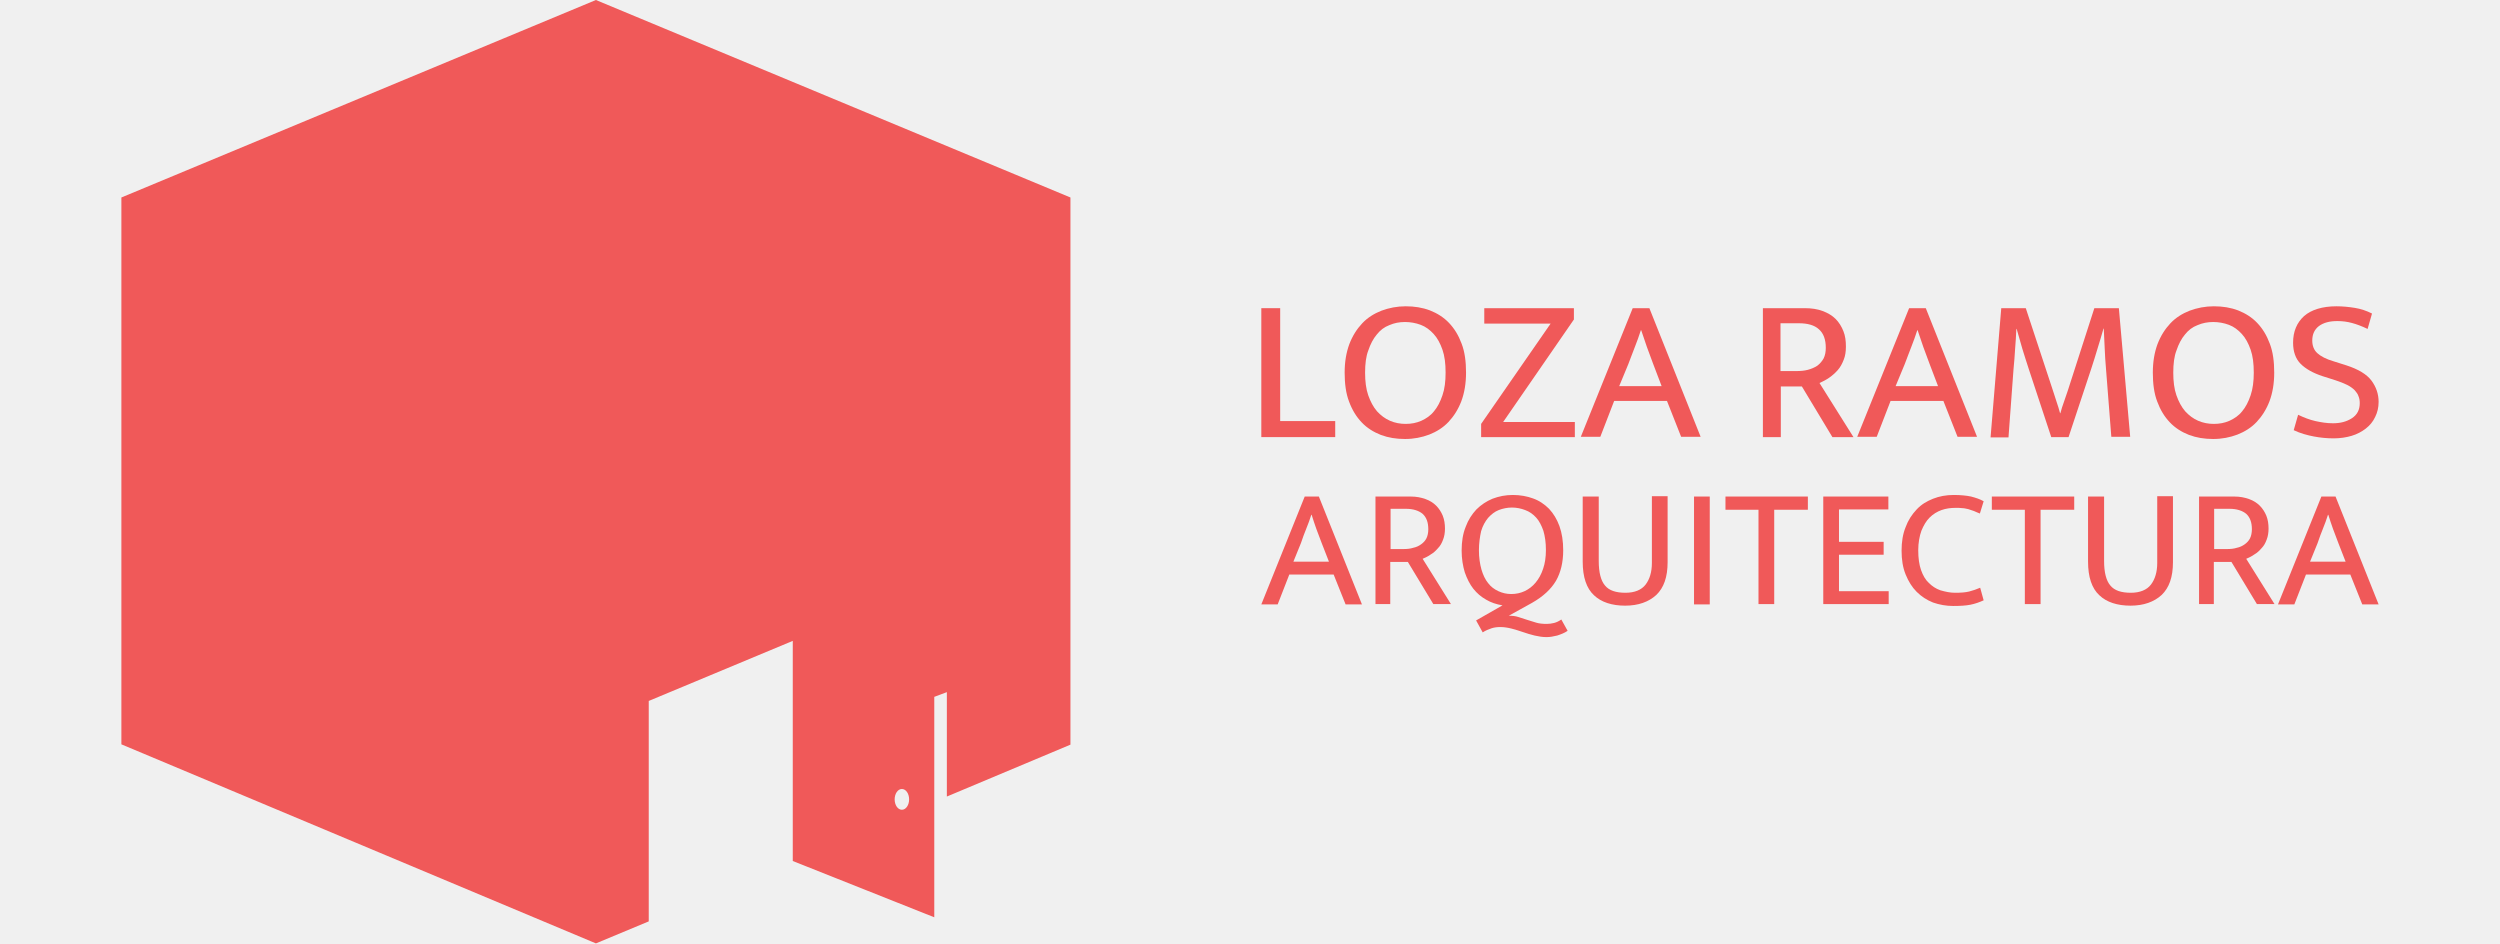
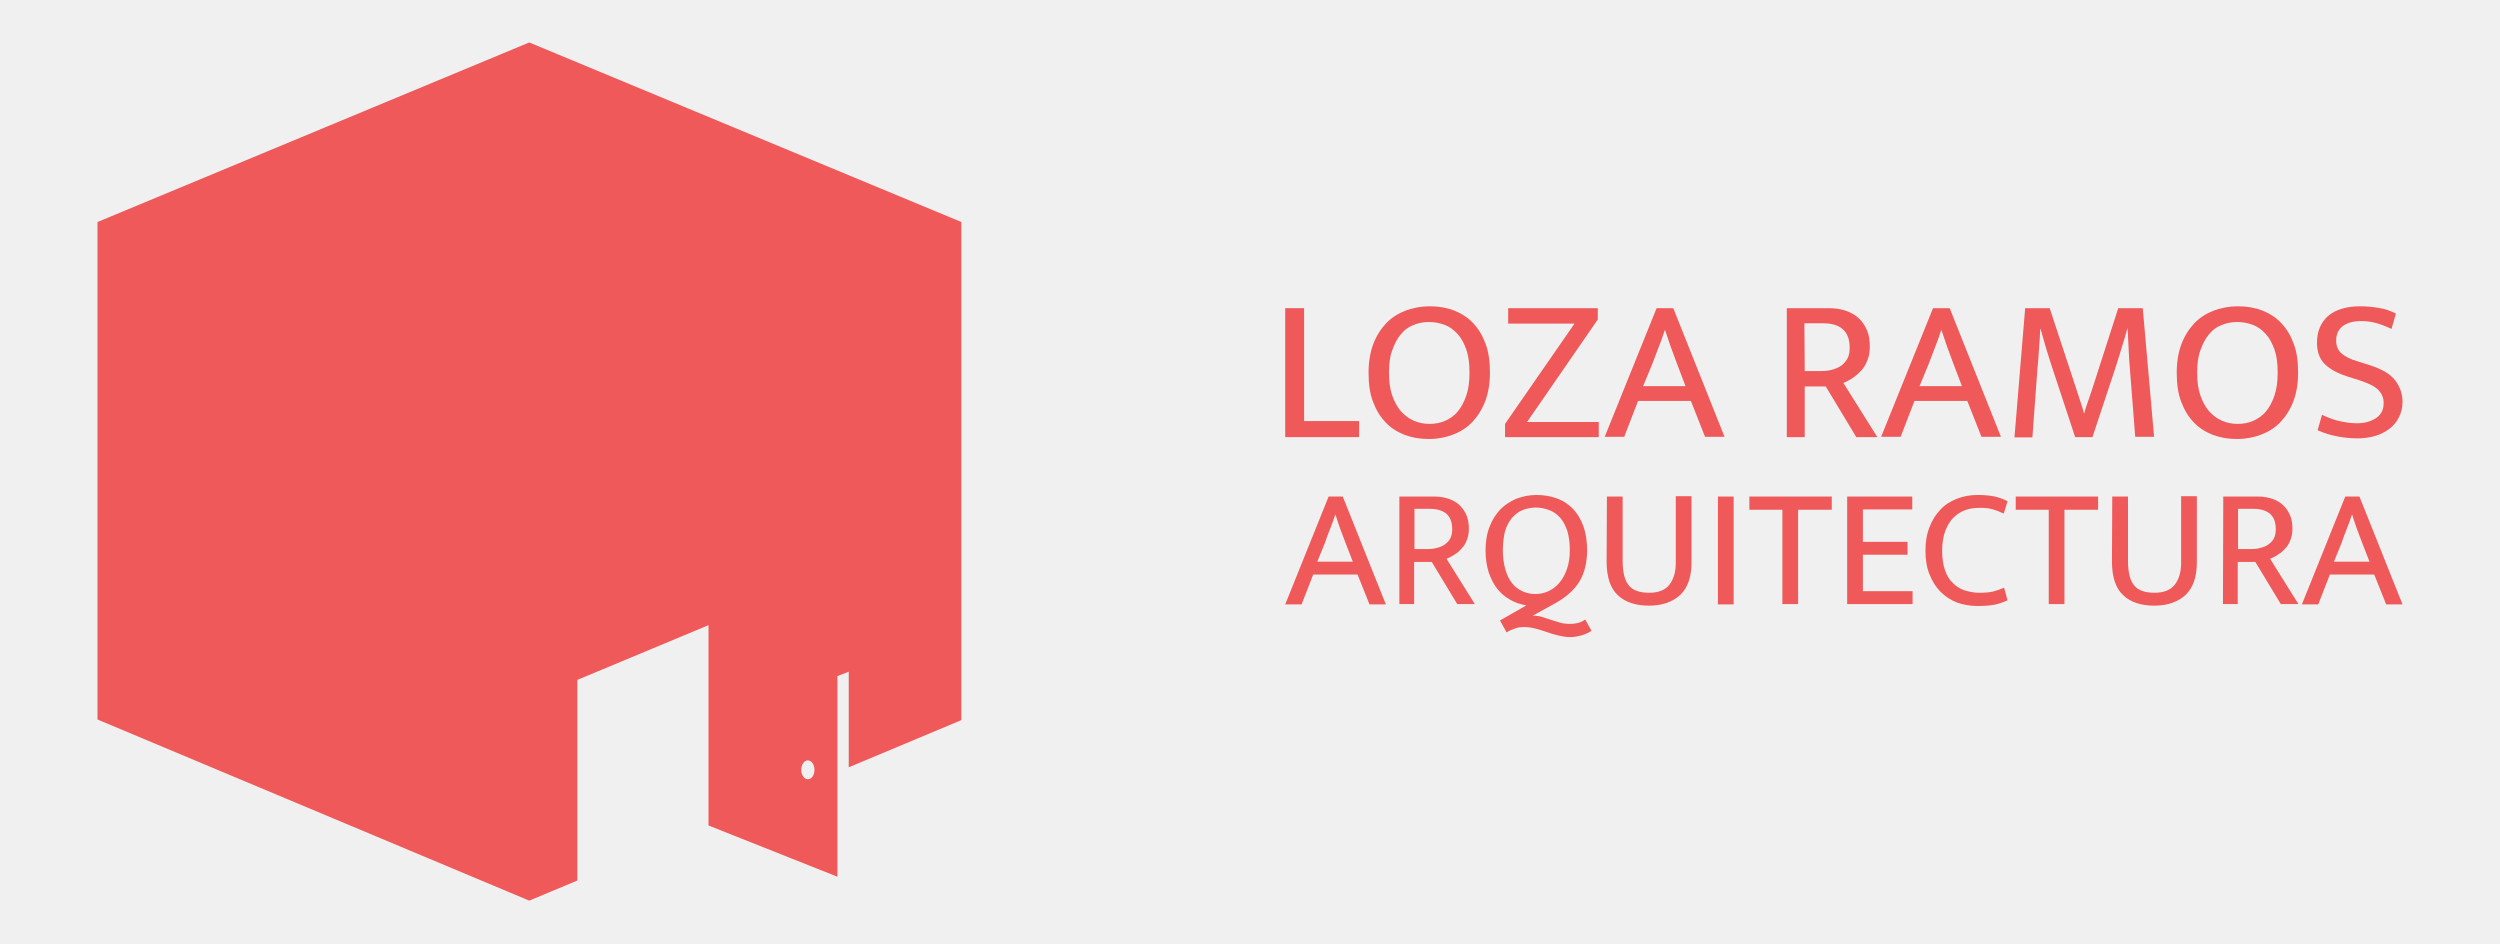
<svg xmlns="http://www.w3.org/2000/svg" version="1.1" id="Layer_1" x="0px" y="0px" viewBox="0 0 795 300" style="enable-background:new 0 0 795 300;" xml:space="preserve">
  <style type="text/css">
- 	.st0{fill:#FFFFFF;}
- 	.st1{fill:#F05959;}
+ 	.st0{fill:#F05959;}
</style>
-   <path class="st0" d="M398-13v-144h24.1v66.8l57.5-66.8h29.6l-61.9,70.6L513.4-13h-30.6l-60.7-67.2V-13H398z" />
-   <path class="st0" d="M523.5-13v-108h21.3v26.3l-2.6-3.4c1.3-3.6,3.1-6.9,5.3-9.8c2.3-3,5-5.5,8.1-7.4c2.7-1.8,5.6-3.2,8.8-4.2  c3.3-1.1,6.6-1.7,10-1.9c3.4-0.3,6.7-0.1,9.9,0.4v22.5c-3.2-0.9-6.9-1.2-11.1-0.9c-4.1,0.3-7.9,1.5-11.2,3.5  c-3.3,1.8-6.1,4.1-8.2,6.9c-2.1,2.8-3.6,6-4.6,9.6c-1,3.5-1.5,7.4-1.5,11.5V-13H523.5z" />
-   <path class="st0" d="M644.4-10c-10.9,0-20.5-2.4-28.8-7.1s-14.7-11.3-19.4-19.7c-4.6-8.4-6.9-18.1-6.9-29c0-11.8,2.3-22,6.8-30.7  s10.8-15.5,18.9-20.3c8.1-4.8,17.4-7.2,28-7.2c11.2,0,20.7,2.6,28.5,7.9c7.9,5.2,13.7,12.6,17.5,22.1s5.2,20.8,4.3,33.7h-23.9v-8.8  c-0.1-11.7-2.1-20.3-6.2-25.7c-4.1-5.4-10.5-8.1-19.2-8.1c-9.9,0-17.2,3.1-22,9.2s-7.2,15-7.2,26.7c0,10.9,2.4,19.4,7.2,25.4  s11.8,9,21,9c5.9,0,11-1.3,15.3-3.9c4.3-2.7,7.7-6.5,10-11.5l23.8,7.2c-4.1,9.7-10.5,17.3-19.2,22.7C664.3-12.7,654.8-10,644.4-10z   M607.2-60.3v-18.2h74.3v18.2H607.2z" />
-   <path class="st0" d="M742.9-10c-7.8,0-14.4-1.5-19.8-4.4c-5.4-3-9.5-7-12.3-11.9c-2.7-4.9-4.1-10.4-4.1-16.3c0-5.2,0.9-9.9,2.6-14  c1.7-4.2,4.4-7.8,8-10.8c3.6-3.1,8.3-5.6,14-7.5c4.3-1.4,9.4-2.7,15.2-3.8c5.9-1.1,12.2-2.2,19-3.1c6.9-1,14-2.1,21.5-3.2l-8.6,4.9  c0.1-7.5-1.6-13-5-16.5s-9.1-5.3-17.2-5.3c-4.9,0-9.6,1.1-14.1,3.4s-7.7,6.2-9.5,11.7l-22-6.9c2.7-9.1,7.7-16.5,15.2-22  s17.7-8.3,30.4-8.3c9.6,0,18,1.6,25.3,4.7s12.8,8.3,16.3,15.4c1.9,3.8,3.1,7.7,3.5,11.7c0.4,3.9,0.6,8.2,0.6,12.9V-13h-21.1v-23.4  l3.5,3.8c-4.9,7.8-10.6,13.5-17.1,17.2C760.7-11.8,752.6-10,742.9-10z M747.7-29.2c5.5,0,10.1-1,14-2.9s6.9-4.3,9.2-7.1  s3.9-5.4,4.7-7.9c1.3-3.1,2-6.6,2.1-10.5c0.2-4,0.3-7.2,0.3-9.7l7.4,2.2c-7.3,1.1-13.5,2.1-18.7,3s-9.7,1.7-13.4,2.5  c-3.7,0.7-7,1.6-9.9,2.5c-2.8,1-5.2,2.2-7.1,3.5c-1.9,1.3-3.4,2.9-4.5,4.6c-1,1.7-1.5,3.8-1.5,6.1c0,2.7,0.7,5,2,7.1  c1.3,2,3.3,3.6,5.8,4.8C740.7-29.8,743.9-29.2,747.7-29.2z" />
-   <path class="st0" d="M887.2-13c-7.1,1.3-14.1,1.9-21,1.7c-6.8-0.1-12.9-1.4-18.3-3.7c-5.4-2.4-9.5-6.2-12.3-11.3  c-2.5-4.7-3.8-9.4-3.9-14.3c-0.1-4.9-0.2-10.4-0.2-16.5V-151h24v92.5c0,4.3,0,8.1,0.1,11.4c0.1,3.3,0.8,5.9,2.1,8  c2.4,4,6.2,6.2,11.5,6.7s11.3,0.2,18-0.8L887.2-13L887.2-13z M811.9-102.1V-121h75.3v18.9H811.9z" />
-   <path class="st0" d="M908.4-137.4v-22.1h24.1v22.1H908.4z M908.4-13v-108h24.1v108H908.4z" />
-   <path class="st0" d="M987.7-13l-39.2-108h24.1l27.2,78.3l27.1-78.3h24.2l-39.2,108H987.7z" />
-   <path class="st0" d="M1108.1-10c-10.9,0-20.5-2.4-28.8-7.1s-14.7-11.3-19.4-19.7c-4.6-8.4-6.9-18.1-6.9-29c0-11.8,2.3-22,6.8-30.7  s10.8-15.5,18.9-20.3s17.4-7.2,28-7.2c11.2,0,20.7,2.6,28.5,7.9c7.9,5.2,13.7,12.6,17.5,22.1s5.2,20.8,4.3,33.7h-23.9v-8.8  c-0.1-11.7-2.1-20.3-6.2-25.7c-4.1-5.4-10.5-8.1-19.2-8.1c-9.9,0-17.2,3.1-22,9.2s-7.2,15-7.2,26.7c0,10.9,2.4,19.4,7.2,25.4  c4.8,6,11.8,9,21,9c5.9,0,11-1.3,15.3-3.9c4.3-2.7,7.7-6.5,10-11.5l23.8,7.2c-4.1,9.7-10.5,17.3-19.2,22.7  C1128-12.7,1118.5-10,1108.1-10z M1070.9-60.3v-18.2h74.3v18.2H1070.9z" />
-   <path class="st0" d="M1167.3-13v-24.7h24.7V-13H1167.3z" />
  <g>
    <g>
      <g>
-         <path class="st1" d="M401.1,98h6v35.9h17.5v5.1h-23.5V98z" />
-         <path class="st1" d="M447,97.4c2.8,0,5.3,0.4,7.7,1.3c2.3,0.9,4.4,2.2,6.1,4c1.7,1.8,3,3.9,4,6.6c1,2.6,1.4,5.7,1.4,9.2     c0,3.4-0.5,6.4-1.5,9.1c-1,2.6-2.4,4.8-4.1,6.6c-1.7,1.8-3.8,3.1-6.1,4c-2.4,0.9-4.9,1.4-7.7,1.4c-2.8,0-5.3-0.4-7.7-1.3     c-2.3-0.9-4.4-2.2-6.1-4c-1.7-1.8-3-3.9-4-6.6c-1-2.6-1.4-5.7-1.4-9.2c0-3.4,0.5-6.4,1.5-9.1c1-2.6,2.4-4.8,4.1-6.6     c1.7-1.8,3.8-3.1,6.1-4C441.7,97.9,444.3,97.4,447,97.4z M434.1,118.5c0,2.8,0.3,5.2,1,7.2c0.7,2,1.6,3.7,2.8,5.1     c1.2,1.3,2.5,2.3,4.1,3c1.6,0.7,3.3,1,5,1c1.8,0,3.4-0.3,5-1c1.5-0.7,2.9-1.6,4-3c1.1-1.3,2-3,2.7-5.1c0.7-2,1-4.4,1-7.2     c0-2.9-0.3-5.3-1-7.3s-1.6-3.7-2.8-5c-1.2-1.3-2.5-2.3-4.1-2.9c-1.6-0.6-3.3-0.9-5-0.9c-1.8,0-3.4,0.3-5,1c-1.6,0.6-2.9,1.6-4,3     c-1.1,1.3-2,3-2.7,5.1C434.4,113.3,434.1,115.7,434.1,118.5z" />
-         <path class="st1" d="M500.5,98v3.6L478,134.2h22.8v4.8H471v-4.2l22.1-31.9h-21.1V98H500.5z" />
-         <path class="st1" d="M519.2,98h5.3l16.3,40.9h-6.2l-4.5-11.4h-16.8l-4.4,11.4h-6.2L519.2,98z M514.9,122.8h13.5l-2.7-7.1     c-0.7-1.9-1.4-3.7-2-5.4c-0.6-1.7-1.2-3.5-1.8-5.3h-0.1c-0.6,1.8-1.2,3.6-1.9,5.3c-0.7,1.7-1.3,3.5-2.1,5.5L514.9,122.8z" />
-         <path class="st1" d="M560.6,98H574c2.1,0,4,0.3,5.6,0.9c1.6,0.6,3,1.4,4.1,2.5s1.9,2.4,2.5,3.9c0.6,1.5,0.8,3.1,0.8,4.9     c0,1.6-0.2,3-0.7,4.2c-0.5,1.3-1.1,2.4-1.9,3.3c-0.8,0.9-1.7,1.7-2.7,2.4c-1,0.7-2,1.2-3.1,1.7l10.8,17.2h-6.7l-9.7-16.1h-6.7     V139h-5.7V98z M566.3,118h4.9c1.3,0,2.6-0.1,3.7-0.4c1.1-0.3,2.1-0.7,3-1.3c0.8-0.6,1.5-1.4,2-2.3c0.5-1,0.7-2.1,0.7-3.4     c0-2.6-0.7-4.6-2.2-5.9c-1.4-1.3-3.6-1.9-6.3-1.9h-5.9V118z" />
-         <path class="st1" d="M607.1,98h5.3l16.3,40.9h-6.2l-4.5-11.4h-16.8l-4.4,11.4h-6.2L607.1,98z M602.8,122.8h13.5l-2.7-7.1     c-0.7-1.9-1.4-3.7-2-5.4c-0.6-1.7-1.2-3.5-1.8-5.3h-0.1c-0.6,1.8-1.2,3.6-1.9,5.3c-0.7,1.7-1.3,3.5-2.1,5.5L602.8,122.8z" />
-         <path class="st1" d="M636.4,98h7.8l8.6,26.1c0.4,1.3,0.8,2.5,1.2,3.7c0.4,1.2,0.8,2.4,1.1,3.6h0.1c0.3-1.2,0.7-2.4,1.1-3.5     c0.4-1.1,0.8-2.4,1.3-3.8L666,98h7.8l3.6,40.9h-6l-1.7-21.7c-0.2-2.1-0.3-4.2-0.4-6.3c-0.1-2.1-0.2-4.2-0.3-6.4h-0.1     c-0.6,2.1-1.2,4.2-1.9,6.4c-0.6,2.1-1.3,4.2-2,6.4l-7.2,21.7h-5.5l-7.2-21.8c-0.7-2.2-1.4-4.3-2-6.3c-0.6-2-1.2-4.1-1.8-6.3h-0.1     c-0.1,2.1-0.2,4.2-0.4,6.4c-0.1,2.1-0.3,4.2-0.5,6.4l-1.6,21.7H633L636.4,98z" />
-         <path class="st1" d="M704,97.4c2.8,0,5.3,0.4,7.7,1.3c2.3,0.9,4.4,2.2,6.1,4c1.7,1.8,3,3.9,4,6.6c1,2.6,1.4,5.7,1.4,9.2     c0,3.4-0.5,6.4-1.5,9.1c-1,2.6-2.4,4.8-4.1,6.6c-1.7,1.8-3.8,3.1-6.1,4c-2.4,0.9-4.9,1.4-7.7,1.4s-5.3-0.4-7.7-1.3     c-2.3-0.9-4.4-2.2-6.1-4c-1.7-1.8-3-3.9-4-6.6c-1-2.6-1.4-5.7-1.4-9.2c0-3.4,0.5-6.4,1.5-9.1c1-2.6,2.4-4.8,4.1-6.6     c1.7-1.8,3.8-3.1,6.1-4C698.7,97.9,701.3,97.4,704,97.4z M691.1,118.5c0,2.8,0.3,5.2,1,7.2c0.7,2,1.6,3.7,2.8,5.1     c1.2,1.3,2.5,2.3,4.1,3c1.6,0.7,3.3,1,5,1c1.8,0,3.4-0.3,5-1c1.5-0.7,2.9-1.6,4-3c1.1-1.3,2-3,2.7-5.1s1-4.4,1-7.2     c0-2.9-0.3-5.3-1-7.3s-1.6-3.7-2.8-5c-1.2-1.3-2.5-2.3-4.1-2.9c-1.6-0.6-3.3-0.9-5-0.9s-3.4,0.3-5,1c-1.6,0.6-2.9,1.6-4,3     c-1.1,1.3-2,3-2.7,5.1C691.4,113.3,691.1,115.7,691.1,118.5z" />
-         <path class="st1" d="M743,97.4c2,0,3.9,0.2,5.8,0.5c1.9,0.3,3.7,0.9,5.5,1.8l-1.4,4.9c-1.9-0.9-3.5-1.5-5-1.9     c-1.5-0.4-3-0.6-4.6-0.6c-2.5,0-4.4,0.5-5.9,1.6c-1.4,1.1-2.1,2.6-2.1,4.6c0,1.6,0.5,3,1.6,4c1.1,1,2.8,1.9,5.2,2.6l4.1,1.3     c3.7,1.2,6.4,2.8,7.9,4.8c1.5,2,2.3,4.3,2.3,6.8c0,1.8-0.4,3.4-1.1,4.8c-0.7,1.5-1.7,2.7-3,3.7c-1.3,1-2.8,1.8-4.5,2.3     c-1.7,0.5-3.6,0.8-5.7,0.8s-4.2-0.2-6.3-0.6c-2.1-0.4-4.3-1-6.4-2l1.4-4.9c1.9,0.9,3.7,1.6,5.5,2c1.8,0.4,3.6,0.7,5.6,0.7     c2.3,0,4.3-0.5,6-1.6c1.7-1.1,2.5-2.7,2.5-4.8c0-0.8-0.1-1.5-0.4-2.2c-0.2-0.7-0.7-1.3-1.2-1.9c-0.6-0.6-1.4-1.2-2.4-1.7     c-1-0.5-2.3-1-3.8-1.5l-4.1-1.3c-3-1-5.3-2.3-6.9-3.9c-1.6-1.6-2.4-3.9-2.4-6.7c0-3.6,1.2-6.4,3.5-8.5     C735,98.5,738.5,97.4,743,97.4z" />
+         <path class="st0" d="M408.7,98h6v35.9h17.5v5.1h-23.5V98z" />
+         <path class="st0" d="M454.6,97.4c2.8,0,5.3,0.4,7.7,1.3c2.3,0.9,4.4,2.2,6.1,4s3,3.9,4,6.6c1,2.6,1.4,5.7,1.4,9.2     c0,3.4-0.5,6.4-1.5,9.1c-1,2.6-2.4,4.8-4.1,6.6s-3.8,3.1-6.1,4c-2.4,0.9-4.9,1.4-7.7,1.4c-2.8,0-5.3-0.4-7.7-1.3     c-2.3-0.9-4.4-2.2-6.1-4s-3-3.9-4-6.6c-1-2.6-1.4-5.7-1.4-9.2c0-3.4,0.5-6.4,1.5-9.1c1-2.6,2.4-4.8,4.1-6.6s3.8-3.1,6.1-4     C449.3,97.9,451.9,97.4,454.6,97.4z M441.7,118.5c0,2.8,0.3,5.2,1,7.2s1.6,3.7,2.8,5.1c1.2,1.3,2.5,2.3,4.1,3s3.3,1,5,1     c1.8,0,3.4-0.3,5-1c1.5-0.7,2.9-1.6,4-3c1.1-1.3,2-3,2.7-5.1c0.7-2,1-4.4,1-7.2c0-2.9-0.3-5.3-1-7.3s-1.6-3.7-2.8-5     c-1.2-1.3-2.5-2.3-4.1-2.9c-1.6-0.6-3.3-0.9-5-0.9c-1.8,0-3.4,0.3-5,1c-1.6,0.6-2.9,1.6-4,3c-1.1,1.3-2,3-2.7,5.1     C442,113.3,441.7,115.7,441.7,118.5z" />
+         <path class="st0" d="M508.1,98v3.6l-22.5,32.6h22.8v4.8h-29.8v-4.2l22.1-31.9h-21.1V98H508.1z" />
+         <path class="st0" d="M526.8,98h5.3l16.3,40.9h-6.2l-4.5-11.4h-16.8l-4.4,11.4h-6.2L526.8,98z M522.5,122.8H536l-2.7-7.1     c-0.7-1.9-1.4-3.7-2-5.4s-1.2-3.5-1.8-5.3h-0.1c-0.6,1.8-1.2,3.6-1.9,5.3c-0.7,1.7-1.3,3.5-2.1,5.5L522.5,122.8z" />
+         <path class="st0" d="M568.2,98h13.4c2.1,0,4,0.3,5.6,0.9c1.6,0.6,3,1.4,4.1,2.5c1.1,1.1,1.9,2.4,2.5,3.9s0.8,3.1,0.8,4.9     c0,1.6-0.2,3-0.7,4.2c-0.5,1.3-1.1,2.4-1.9,3.3c-0.8,0.9-1.7,1.7-2.7,2.4c-1,0.7-2,1.2-3.1,1.7L597,139h-6.7l-9.7-16.1h-6.7V139     h-5.7L568.2,98L568.2,98z M573.9,118h4.9c1.3,0,2.6-0.1,3.7-0.4c1.1-0.3,2.1-0.7,3-1.3c0.8-0.6,1.5-1.4,2-2.3     c0.5-1,0.7-2.1,0.7-3.4c0-2.6-0.7-4.6-2.2-5.9c-1.4-1.3-3.6-1.9-6.3-1.9h-5.9L573.9,118L573.9,118z" />
+         <path class="st0" d="M614.7,98h5.3l16.3,40.9h-6.2l-4.5-11.4h-16.8l-4.4,11.4h-6.2L614.7,98z M610.4,122.8h13.5l-2.7-7.1     c-0.7-1.9-1.4-3.7-2-5.4s-1.2-3.5-1.8-5.3h-0.1c-0.6,1.8-1.2,3.6-1.9,5.3c-0.7,1.7-1.3,3.5-2.1,5.5L610.4,122.8z" />
+         <path class="st0" d="M644,98h7.8l8.6,26.1c0.4,1.3,0.8,2.5,1.2,3.7c0.4,1.2,0.8,2.4,1.1,3.6h0.1c0.3-1.2,0.7-2.4,1.1-3.5     c0.4-1.1,0.8-2.4,1.3-3.8l8.4-26.1h7.8l3.6,40.9h-6l-1.7-21.7c-0.2-2.1-0.3-4.2-0.4-6.3c-0.1-2.1-0.2-4.2-0.3-6.4h-0.1     c-0.6,2.1-1.2,4.2-1.9,6.4c-0.6,2.1-1.3,4.2-2,6.4l-7.2,21.7h-5.5l-7.2-21.8c-0.7-2.2-1.4-4.3-2-6.3s-1.2-4.1-1.8-6.3h-0.1     c-0.1,2.1-0.2,4.2-0.4,6.4c-0.1,2.1-0.3,4.2-0.5,6.4l-1.6,21.7h-5.7L644,98z" />
+         <path class="st0" d="M711.6,97.4c2.8,0,5.3,0.4,7.7,1.3c2.3,0.9,4.4,2.2,6.1,4c1.7,1.8,3,3.9,4,6.6c1,2.6,1.4,5.7,1.4,9.2     c0,3.4-0.5,6.4-1.5,9.1c-1,2.6-2.4,4.8-4.1,6.6c-1.7,1.8-3.8,3.1-6.1,4c-2.4,0.9-4.9,1.4-7.7,1.4s-5.3-0.4-7.7-1.3     c-2.3-0.9-4.4-2.2-6.1-4c-1.7-1.8-3-3.9-4-6.6c-1-2.6-1.4-5.7-1.4-9.2c0-3.4,0.5-6.4,1.5-9.1c1-2.6,2.4-4.8,4.1-6.6     c1.7-1.8,3.8-3.1,6.1-4C706.3,97.9,708.9,97.4,711.6,97.4z M698.7,118.5c0,2.8,0.3,5.2,1,7.2s1.6,3.7,2.8,5.1     c1.2,1.3,2.5,2.3,4.1,3s3.3,1,5,1c1.8,0,3.4-0.3,5-1c1.5-0.7,2.9-1.6,4-3c1.1-1.3,2-3,2.7-5.1c0.7-2.1,1-4.4,1-7.2     c0-2.9-0.3-5.3-1-7.3s-1.6-3.7-2.8-5s-2.5-2.3-4.1-2.9c-1.6-0.6-3.3-0.9-5-0.9s-3.4,0.3-5,1c-1.6,0.6-2.9,1.6-4,3     c-1.1,1.3-2,3-2.7,5.1C699,113.3,698.7,115.7,698.7,118.5z" />
+         <path class="st0" d="M750.6,97.4c2,0,3.9,0.2,5.8,0.5c1.9,0.3,3.7,0.9,5.5,1.8l-1.4,4.9c-1.9-0.9-3.5-1.5-5-1.9     c-1.5-0.4-3-0.6-4.6-0.6c-2.5,0-4.4,0.5-5.9,1.6c-1.4,1.1-2.1,2.6-2.1,4.6c0,1.6,0.5,3,1.6,4s2.8,1.9,5.2,2.6l4.1,1.3     c3.7,1.2,6.4,2.8,7.9,4.8s2.3,4.3,2.3,6.8c0,1.8-0.4,3.4-1.1,4.8c-0.7,1.5-1.7,2.7-3,3.7s-2.8,1.8-4.5,2.3s-3.6,0.8-5.7,0.8     s-4.2-0.2-6.3-0.6c-2.1-0.4-4.3-1-6.4-2l1.4-4.9c1.9,0.9,3.7,1.6,5.5,2s3.6,0.7,5.6,0.7c2.3,0,4.3-0.5,6-1.6s2.5-2.7,2.5-4.8     c0-0.8-0.1-1.5-0.4-2.2c-0.2-0.7-0.7-1.3-1.2-1.9c-0.6-0.6-1.4-1.2-2.4-1.7s-2.3-1-3.8-1.5l-4.1-1.3c-3-1-5.3-2.3-6.9-3.9     c-1.6-1.6-2.4-3.9-2.4-6.7c0-3.6,1.2-6.4,3.5-8.5C742.6,98.5,746.1,97.4,750.6,97.4z" />
      </g>
      <g>
-         <path class="st1" d="M414.9,157.9h4.5l13.7,34.3h-5.2l-3.8-9.5H410l-3.7,9.5h-5.2L414.9,157.9z M411.3,178.6h11.3l-2.3-5.9     c-0.6-1.6-1.2-3.1-1.7-4.5c-0.5-1.4-1-2.9-1.5-4.5H417c-0.5,1.5-1,3-1.6,4.4s-1.1,2.9-1.7,4.6L411.3,178.6z" />
-         <path class="st1" d="M437.5,157.9h11.1c1.8,0,3.3,0.3,4.7,0.8c1.4,0.5,2.5,1.2,3.4,2.1c0.9,0.9,1.6,2,2.1,3.2     c0.5,1.3,0.7,2.6,0.7,4.1c0,1.3-0.2,2.5-0.6,3.5c-0.4,1.1-0.9,2-1.6,2.7c-0.7,0.8-1.4,1.5-2.3,2c-0.8,0.6-1.7,1-2.6,1.4l9,14.4     h-5.6l-8.1-13.4h-5.6v13.4h-4.7V157.9z M442.2,174.6h4.1c1.1,0,2.2-0.1,3.1-0.4c1-0.2,1.8-0.6,2.5-1.1c0.7-0.5,1.3-1.1,1.7-1.9     c0.4-0.8,0.6-1.8,0.6-2.9c0-2.2-0.6-3.8-1.8-4.9c-1.2-1-3-1.6-5.3-1.6h-4.9V174.6z" />
-         <path class="st1" d="M481.1,157.4c2.3,0,4.5,0.4,6.4,1.1c2,0.7,3.7,1.9,5.1,3.3c1.4,1.5,2.5,3.3,3.3,5.5c0.8,2.2,1.2,4.8,1.2,7.7     c0,3.8-0.8,7.1-2.3,9.7c-1.6,2.7-4.1,5-7.6,7l-7.4,4.1c1.1,0,2.1,0.1,3,0.4c0.9,0.3,1.9,0.6,2.8,0.9c0.9,0.3,1.9,0.6,2.9,0.9     c1,0.3,2.1,0.4,3.4,0.4c0.7,0,1.5-0.1,2.3-0.3c0.8-0.2,1.6-0.6,2.3-1.1l2,3.6c-1,0.7-2.1,1.1-3.3,1.5c-1.2,0.3-2.3,0.5-3.4,0.5     c-1.3,0-2.5-0.2-3.8-0.5c-1.3-0.3-2.5-0.7-3.7-1.1c-1.2-0.4-2.4-0.8-3.6-1.1c-1.2-0.3-2.4-0.5-3.6-0.5c-0.9,0-1.9,0.1-2.8,0.4     c-0.9,0.3-1.9,0.7-2.8,1.3l-2.1-3.8l8.4-4.8c-1.9-0.3-3.7-0.9-5.2-1.8c-1.6-0.9-2.9-2-4.1-3.5c-1.1-1.4-2-3.2-2.7-5.2     c-0.6-2-1-4.3-1-6.9c0-2.9,0.4-5.4,1.3-7.6c0.8-2.2,2-4,3.4-5.5c1.5-1.5,3.2-2.6,5.1-3.4C476.7,157.8,478.8,157.4,481.1,157.4z      M470.3,175c0,2.3,0.3,4.3,0.8,6.1c0.5,1.7,1.2,3.2,2.1,4.3c0.9,1.2,2,2,3.3,2.6c1.3,0.6,2.6,0.9,4.1,0.9c1.5,0,2.9-0.3,4.2-0.9     c1.3-0.6,2.5-1.5,3.5-2.7s1.8-2.6,2.4-4.4c0.6-1.7,0.9-3.7,0.9-6c0-2.4-0.3-4.4-0.8-6.1c-0.6-1.7-1.3-3.1-2.3-4.2     c-1-1.1-2.1-1.9-3.5-2.4c-1.3-0.5-2.7-0.8-4.2-0.8s-2.9,0.3-4.2,0.8c-1.3,0.5-2.4,1.4-3.4,2.5c-0.9,1.1-1.7,2.5-2.2,4.2     C470.6,170.7,470.3,172.7,470.3,175z" />
-         <path class="st1" d="M503.4,157.9h5v20.5c0,3.7,0.7,6.3,2,7.8c1.3,1.6,3.5,2.3,6.5,2.3c2.9,0,5.1-0.9,6.4-2.6s2-4,2-6.9v-21.2h5     v21c0,4.7-1.2,8.1-3.6,10.4c-2.4,2.2-5.7,3.4-9.9,3.4c-4.2,0-7.6-1.1-9.9-3.3c-2.4-2.2-3.6-5.8-3.6-10.7V157.9z" />
-         <path class="st1" d="M543.7,157.9v34.3h-5v-34.3H543.7z" />
-         <path class="st1" d="M574.9,157.9v4.2h-10.7v30h-5v-30h-10.5v-4.2H574.9z" />
-         <path class="st1" d="M579.8,157.9h20.7v4.1h-15.7v10.3H599v4.1h-14.2V188h15.8v4.1h-20.8V157.9z" />
-         <path class="st1" d="M621.7,188.5c1.8,0,3.3-0.1,4.5-0.4c1.2-0.3,2.3-0.7,3.5-1.2l1.1,4c-1.3,0.6-2.7,1.1-4.2,1.4     c-1.5,0.3-3.3,0.4-5.5,0.4c-2.2,0-4.4-0.4-6.4-1.1c-2-0.8-3.7-1.9-5.2-3.4c-1.5-1.5-2.6-3.3-3.5-5.5c-0.9-2.2-1.3-4.7-1.3-7.6     c0-2.8,0.4-5.3,1.3-7.5c0.8-2.2,2-4,3.5-5.6s3.2-2.6,5.2-3.4c2-0.8,4.2-1.2,6.6-1.2c2.2,0,4.1,0.2,5.5,0.5c1.5,0.4,2.8,0.8,4,1.5     l-1.2,3.9c-0.7-0.3-1.3-0.5-1.9-0.8c-0.6-0.2-1.2-0.4-1.8-0.6c-0.6-0.1-1.2-0.3-1.8-0.3c-0.6-0.1-1.4-0.1-2.2-0.1     c-1.6,0-3.1,0.2-4.5,0.7c-1.4,0.5-2.7,1.3-3.8,2.4c-1.1,1.1-1.9,2.5-2.6,4.2c-0.6,1.7-1,3.8-1,6.2c0,2.5,0.3,4.6,0.9,6.3     c0.6,1.7,1.4,3.1,2.5,4.1c1,1,2.2,1.8,3.6,2.3C618.7,188.2,620.2,188.5,621.7,188.5z" />
-         <path class="st1" d="M659.6,157.9v4.2h-10.7v30h-5v-30h-10.5v-4.2H659.6z" />
-         <path class="st1" d="M664.1,157.9h5v20.5c0,3.7,0.7,6.3,2,7.8c1.3,1.6,3.5,2.3,6.5,2.3c2.9,0,5.1-0.9,6.4-2.6s2-4,2-6.9v-21.2h5     v21c0,4.7-1.2,8.1-3.6,10.4c-2.4,2.2-5.7,3.4-9.9,3.4c-4.2,0-7.6-1.1-9.9-3.3c-2.4-2.2-3.6-5.8-3.6-10.7V157.9z" />
-         <path class="st1" d="M699.4,157.9h11.1c1.8,0,3.3,0.3,4.7,0.8c1.4,0.5,2.5,1.2,3.4,2.1c0.9,0.9,1.6,2,2.1,3.2     c0.5,1.3,0.7,2.6,0.7,4.1c0,1.3-0.2,2.5-0.6,3.5c-0.4,1.1-0.9,2-1.6,2.7c-0.7,0.8-1.4,1.5-2.3,2c-0.8,0.6-1.7,1-2.6,1.4l9,14.4     h-5.6l-8.1-13.4h-5.6v13.4h-4.7V157.9z M704.1,174.6h4.1c1.1,0,2.2-0.1,3.1-0.4c1-0.2,1.8-0.6,2.5-1.1c0.7-0.5,1.3-1.1,1.7-1.9     c0.4-0.8,0.6-1.8,0.6-2.9c0-2.2-0.6-3.8-1.8-4.9c-1.2-1-3-1.6-5.3-1.6h-4.9V174.6z" />
-         <path class="st1" d="M738.2,157.9h4.5l13.7,34.3h-5.2l-3.8-9.5h-14.1l-3.7,9.5h-5.2L738.2,157.9z M734.6,178.6h11.3l-2.3-5.9     c-0.6-1.6-1.2-3.1-1.7-4.5c-0.5-1.4-1-2.9-1.5-4.5h-0.1c-0.5,1.5-1,3-1.6,4.4s-1.1,2.9-1.7,4.6L734.6,178.6z" />
+         <path class="st0" d="M422.5,157.9h4.5l13.7,34.3h-5.2l-3.8-9.5h-14.1l-3.7,9.5h-5.2L422.5,157.9z M418.9,178.6h11.3l-2.3-5.9     c-0.6-1.6-1.2-3.1-1.7-4.5s-1-2.9-1.5-4.5h-0.1c-0.5,1.5-1,3-1.6,4.4s-1.1,2.9-1.7,4.6L418.9,178.6z" />
+         <path class="st0" d="M445.1,157.9h11.1c1.8,0,3.3,0.3,4.7,0.8c1.4,0.5,2.5,1.2,3.4,2.1c0.9,0.9,1.6,2,2.1,3.2     c0.5,1.3,0.7,2.6,0.7,4.1c0,1.3-0.2,2.5-0.6,3.5c-0.4,1.1-0.9,2-1.6,2.7c-0.7,0.8-1.4,1.5-2.3,2c-0.8,0.6-1.7,1-2.6,1.4l9,14.4     h-5.6l-8.1-13.4h-5.6v13.4H445v-34.2H445.1z M449.8,174.6h4.1c1.1,0,2.2-0.1,3.1-0.4c1-0.2,1.8-0.6,2.5-1.1s1.3-1.1,1.7-1.9     c0.4-0.8,0.6-1.8,0.6-2.9c0-2.2-0.6-3.8-1.8-4.9c-1.2-1-3-1.6-5.3-1.6h-4.9L449.8,174.6L449.8,174.6z" />
+         <path class="st0" d="M488.7,157.4c2.3,0,4.5,0.4,6.4,1.1c2,0.7,3.7,1.9,5.1,3.3c1.4,1.5,2.5,3.3,3.3,5.5s1.2,4.8,1.2,7.7     c0,3.8-0.8,7.1-2.3,9.7c-1.6,2.7-4.1,5-7.6,7l-7.4,4.1c1.1,0,2.1,0.1,3,0.4c0.9,0.3,1.9,0.6,2.8,0.9c0.9,0.3,1.9,0.6,2.9,0.9     c1,0.3,2.1,0.4,3.4,0.4c0.7,0,1.5-0.1,2.3-0.3s1.6-0.6,2.3-1.1l2,3.6c-1,0.7-2.1,1.1-3.3,1.5c-1.2,0.3-2.3,0.5-3.4,0.5     c-1.3,0-2.5-0.2-3.8-0.5s-2.5-0.7-3.7-1.1c-1.2-0.4-2.4-0.8-3.6-1.1s-2.4-0.5-3.6-0.5c-0.9,0-1.9,0.1-2.8,0.4     c-0.9,0.3-1.9,0.7-2.8,1.3l-2.1-3.8l8.4-4.8c-1.9-0.3-3.7-0.9-5.2-1.8c-1.6-0.9-2.9-2-4.1-3.5c-1.1-1.4-2-3.2-2.7-5.2     c-0.6-2-1-4.3-1-6.9c0-2.9,0.4-5.4,1.3-7.6c0.8-2.2,2-4,3.4-5.5c1.5-1.5,3.2-2.6,5.1-3.4C484.3,157.8,486.4,157.4,488.7,157.4z      M477.9,175c0,2.3,0.3,4.3,0.8,6.1c0.5,1.7,1.2,3.2,2.1,4.3c0.9,1.2,2,2,3.3,2.6s2.6,0.9,4.1,0.9s2.9-0.3,4.2-0.9     c1.3-0.6,2.5-1.5,3.5-2.7s1.8-2.6,2.4-4.4c0.6-1.7,0.9-3.7,0.9-6c0-2.4-0.3-4.4-0.8-6.1c-0.6-1.7-1.3-3.1-2.3-4.2     c-1-1.1-2.1-1.9-3.5-2.4c-1.3-0.5-2.7-0.8-4.2-0.8s-2.9,0.3-4.2,0.8c-1.3,0.5-2.4,1.4-3.4,2.5c-0.9,1.1-1.7,2.5-2.2,4.2     C478.2,170.7,477.9,172.7,477.9,175z" />
+         <path class="st0" d="M511,157.9h5v20.5c0,3.7,0.7,6.3,2,7.8c1.3,1.6,3.5,2.3,6.5,2.3c2.9,0,5.1-0.9,6.4-2.6s2-4,2-6.9v-21.2h5v21     c0,4.7-1.2,8.1-3.6,10.4c-2.4,2.2-5.7,3.4-9.9,3.4s-7.6-1.1-9.9-3.3c-2.4-2.2-3.6-5.8-3.6-10.7L511,157.9L511,157.9z" />
+         <path class="st0" d="M551.3,157.9v34.3h-5v-34.3H551.3z" />
+         <path class="st0" d="M582.5,157.9v4.2h-10.7v30h-5v-30h-10.5v-4.2H582.5z" />
+         <path class="st0" d="M587.4,157.9h20.7v4.1h-15.7v10.3h14.2v4.1h-14.2V188h15.8v4.1h-20.8V157.9z" />
+         <path class="st0" d="M629.3,188.5c1.8,0,3.3-0.1,4.5-0.4c1.2-0.3,2.3-0.7,3.5-1.2l1.1,4c-1.3,0.6-2.7,1.1-4.2,1.4     c-1.5,0.3-3.3,0.4-5.5,0.4s-4.4-0.4-6.4-1.1c-2-0.8-3.7-1.9-5.2-3.4s-2.6-3.3-3.5-5.5s-1.3-4.7-1.3-7.6c0-2.8,0.4-5.3,1.3-7.5     c0.8-2.2,2-4,3.5-5.6s3.2-2.6,5.2-3.4c2-0.8,4.2-1.2,6.6-1.2c2.2,0,4.1,0.2,5.5,0.5c1.5,0.4,2.8,0.8,4,1.5l-1.2,3.9     c-0.7-0.3-1.3-0.5-1.9-0.8c-0.6-0.2-1.2-0.4-1.8-0.6c-0.6-0.1-1.2-0.3-1.8-0.3c-0.6-0.1-1.4-0.1-2.2-0.1c-1.6,0-3.1,0.2-4.5,0.7     s-2.7,1.3-3.8,2.4c-1.1,1.1-1.9,2.5-2.6,4.2c-0.6,1.7-1,3.8-1,6.2c0,2.5,0.3,4.6,0.9,6.3c0.6,1.7,1.4,3.1,2.5,4.1     c1,1,2.2,1.8,3.6,2.3C626.3,188.2,627.8,188.5,629.3,188.5z" />
+         <path class="st0" d="M667.2,157.9v4.2h-10.7v30h-5v-30H641v-4.2H667.2z" />
+         <path class="st0" d="M671.7,157.9h5v20.5c0,3.7,0.7,6.3,2,7.8c1.3,1.6,3.5,2.3,6.5,2.3c2.9,0,5.1-0.9,6.4-2.6s2-4,2-6.9v-21.2h5     v21c0,4.7-1.2,8.1-3.6,10.4c-2.4,2.2-5.7,3.4-9.9,3.4s-7.6-1.1-9.9-3.3c-2.4-2.2-3.6-5.8-3.6-10.7L671.7,157.9L671.7,157.9z" />
+         <path class="st0" d="M707,157.9h11.1c1.8,0,3.3,0.3,4.7,0.8s2.5,1.2,3.4,2.1c0.9,0.9,1.6,2,2.1,3.2c0.5,1.3,0.7,2.6,0.7,4.1     c0,1.3-0.2,2.5-0.6,3.5c-0.4,1.1-0.9,2-1.6,2.7c-0.7,0.8-1.4,1.5-2.3,2c-0.8,0.6-1.7,1-2.6,1.4l9,14.4h-5.6l-8.1-13.4h-5.6v13.4     h-4.7L707,157.9L707,157.9z M711.7,174.6h4.1c1.1,0,2.2-0.1,3.1-0.4c1-0.2,1.8-0.6,2.5-1.1s1.3-1.1,1.7-1.9     c0.4-0.8,0.6-1.8,0.6-2.9c0-2.2-0.6-3.8-1.8-4.9c-1.2-1-3-1.6-5.3-1.6h-4.9L711.7,174.6L711.7,174.6z" />
+         <path class="st0" d="M745.8,157.9h4.5l13.7,34.3h-5.2l-3.8-9.5h-14.1l-3.7,9.5H732L745.8,157.9z M742.2,178.6h11.3l-2.3-5.9     c-0.6-1.6-1.2-3.1-1.7-4.5s-1-2.9-1.5-4.5h-0.1c-0.5,1.5-1,3-1.6,4.4s-1.1,2.9-1.7,4.6L742.2,178.6z" />
      </g>
    </g>
-     <path class="st1" d="M189.5,0L38.6,62.8v173.9L189.5,300l16.8-7l0,0v-6v-64.1l45.8-19.1v70l45,17.9v-36.8v-33.3l4-1.5v33.2   l39.3-16.5V62.8L189.5,0z M286.8,257.5c-1.3,0-2.3-1.5-2.3-3.3c0-1.8,1-3.3,2.3-3.3c1.3,0,2.3,1.5,2.3,3.3   C289.1,256,288.1,257.5,286.8,257.5z" />
+     <path class="st0" d="M168.3,13.5L31,70.6v158.2l137.3,57.6l15.3-6.4l0,0v-5.5v-58.3l41.7-17.4v63.7l41,16.3v-33.5v-30.3l3.6-1.4   V244l35.8-15V70.6L168.3,13.5z M256.9,247.8c-1.2,0-2.1-1.4-2.1-3c0-1.6,0.9-3,2.1-3c1.2,0,2.1,1.4,2.1,3   C259,246.5,258.1,247.8,256.9,247.8z" />
  </g>
</svg>
